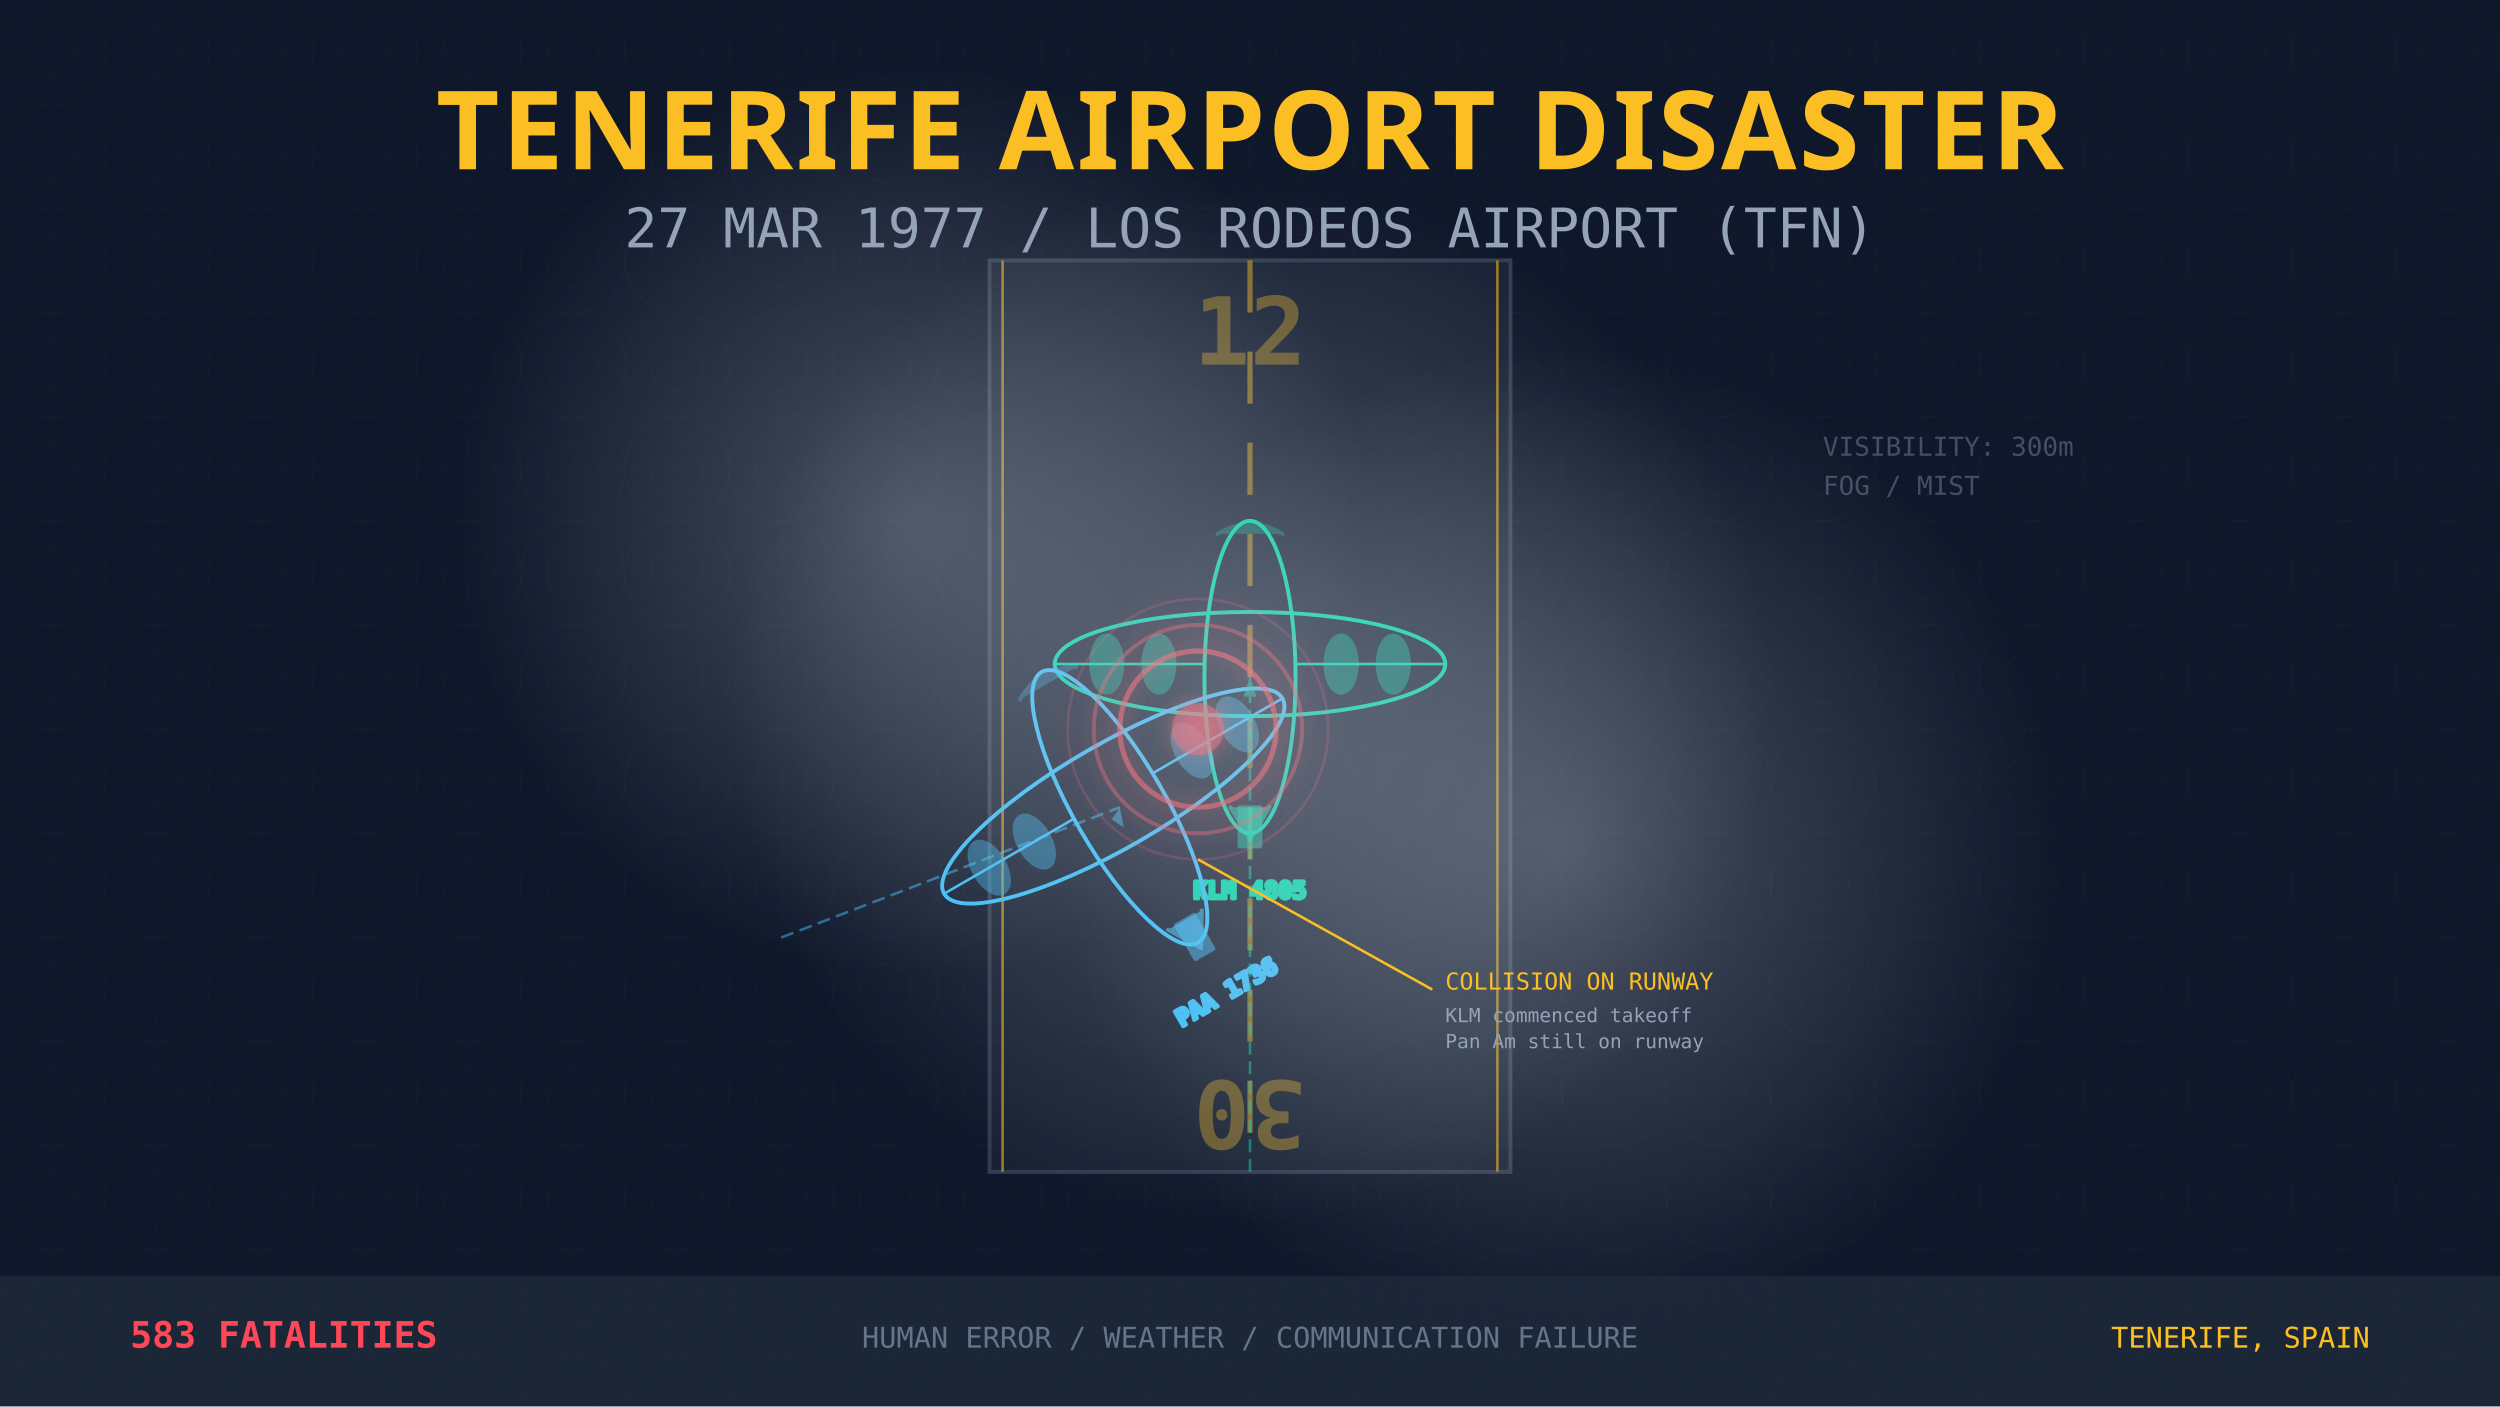
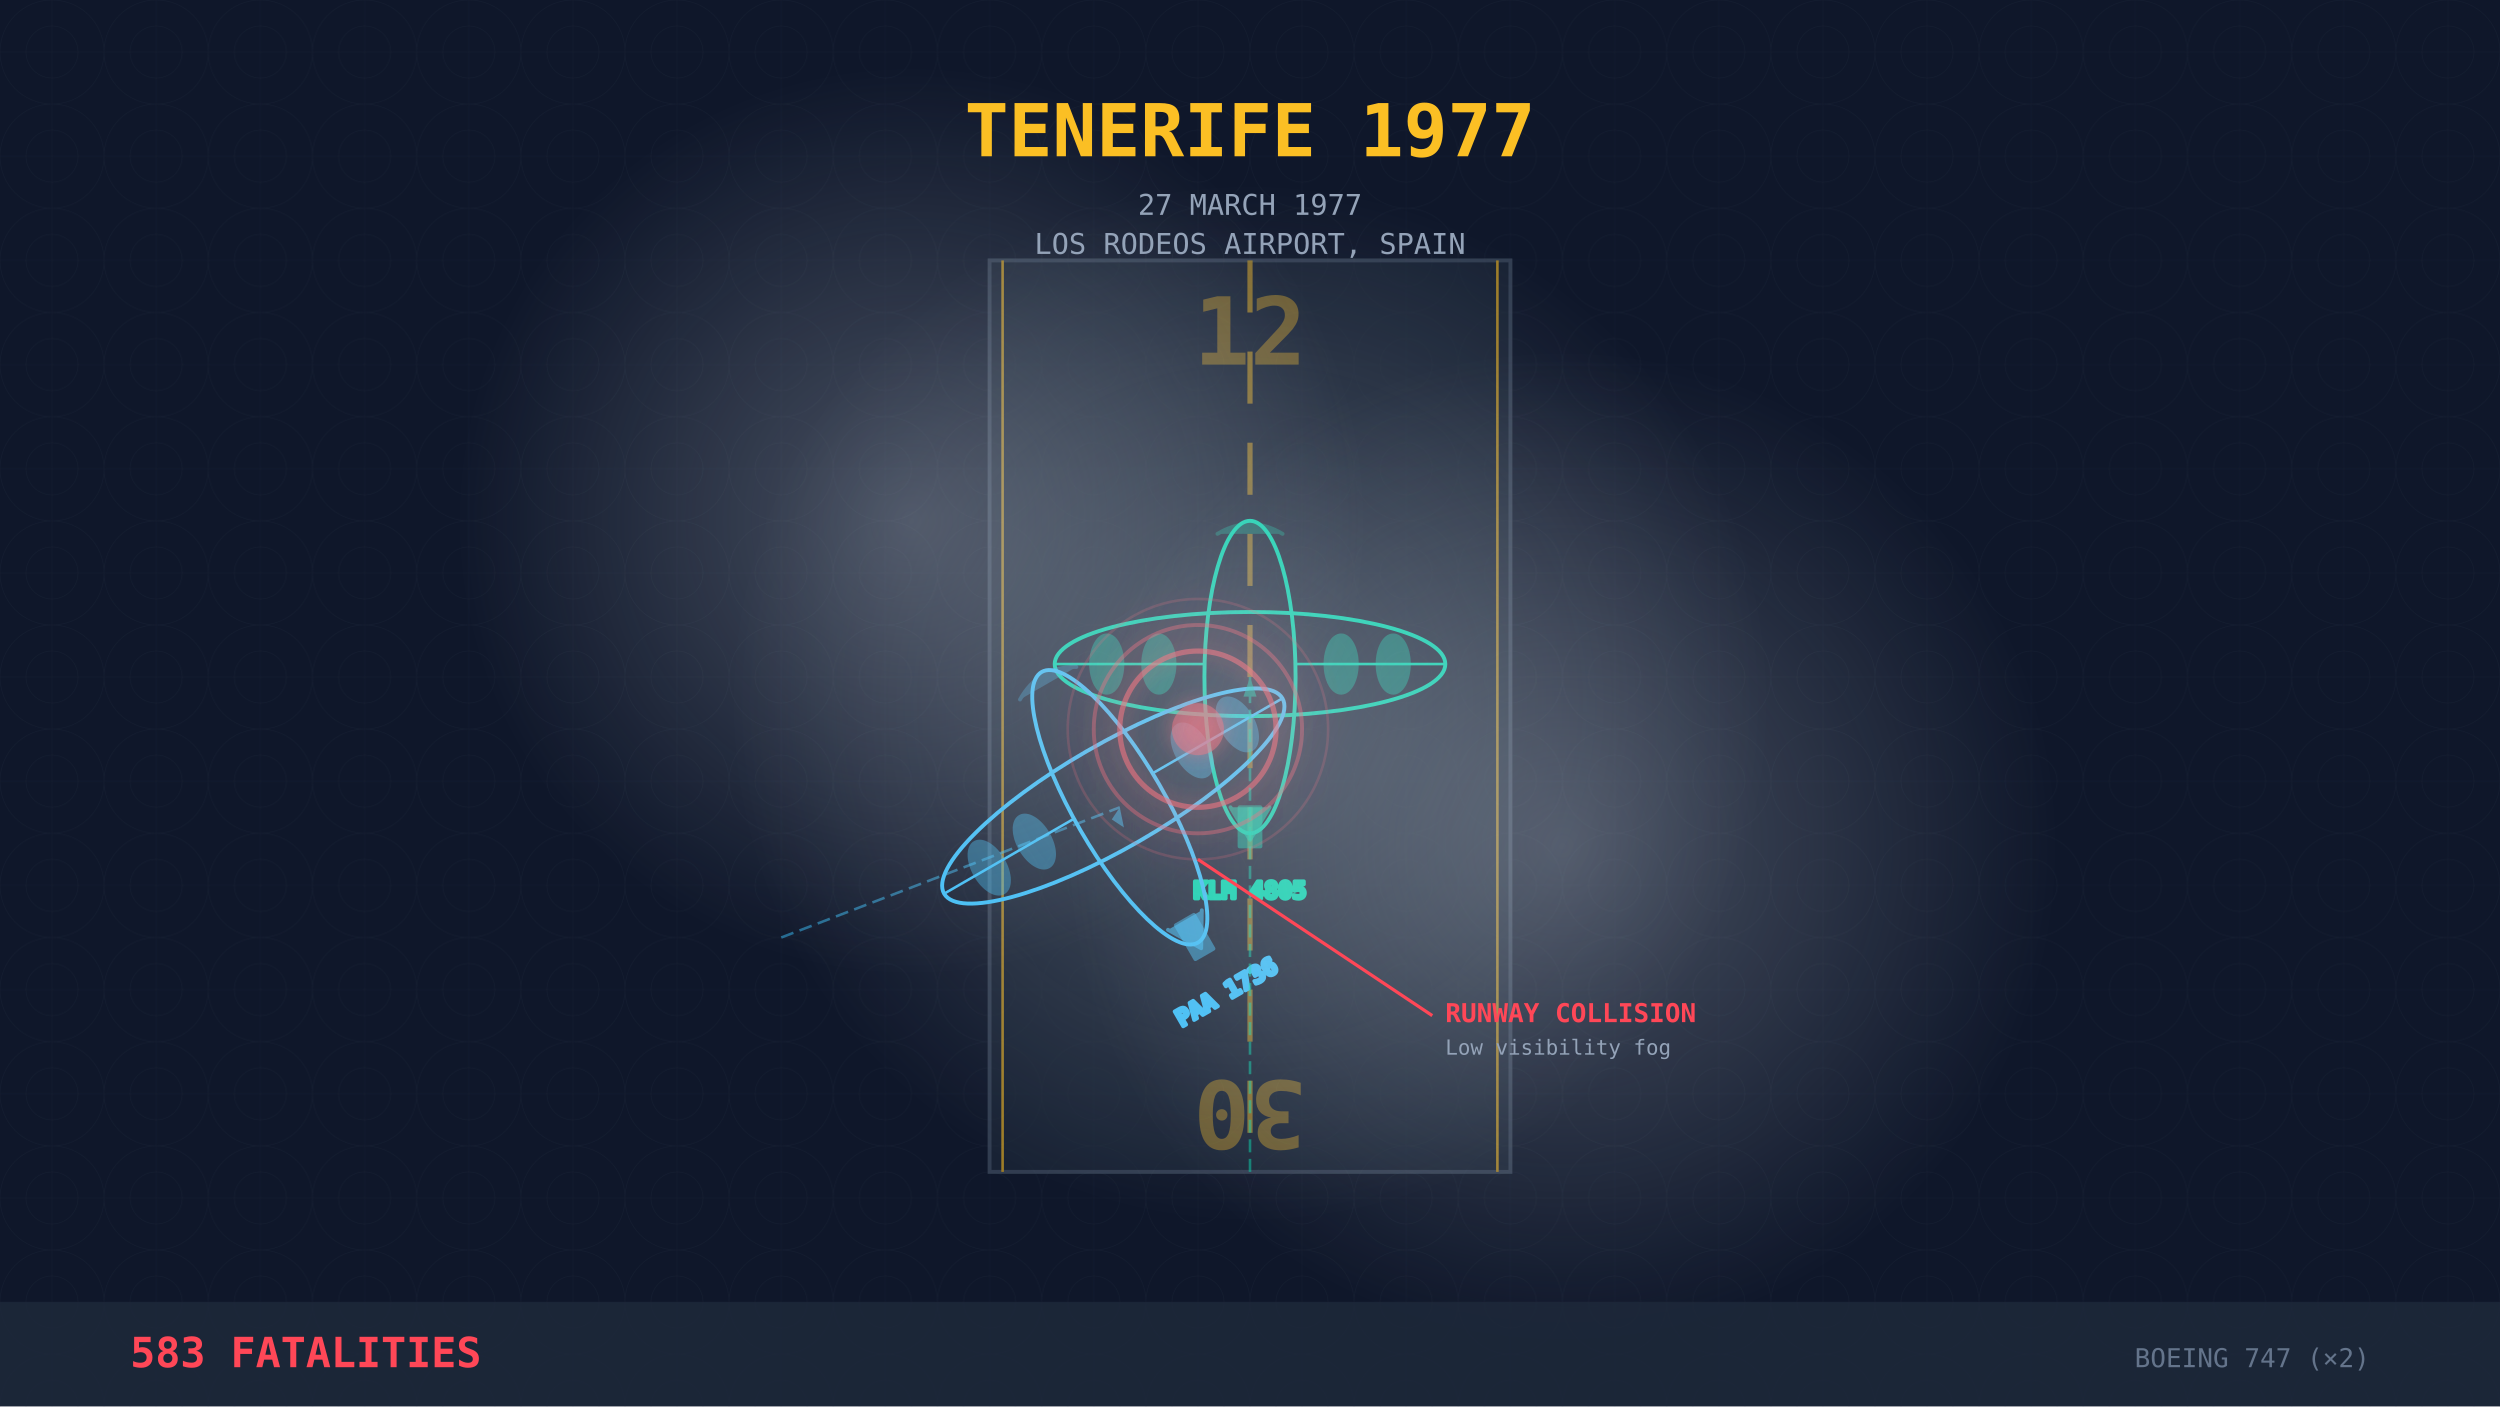
<svg xmlns="http://www.w3.org/2000/svg" width="1920" height="1080" viewBox="0 0 1920 1080">
  <rect width="1920" height="1080" fill="#0f172a" />
  <defs>
    <pattern id="radar-grid" width="80" height="80" patternUnits="userSpaceOnUse">
      <circle cx="40" cy="40" r="40" fill="none" stroke="#1e293b" stroke-width="0.5" opacity="0.4" />
      <circle cx="40" cy="40" r="20" fill="none" stroke="#1e293b" stroke-width="0.5" opacity="0.4" />
      <line x1="40" y1="0" x2="40" y2="80" stroke="#1e293b" stroke-width="0.5" opacity="0.3" />
      <line x1="0" y1="40" x2="80" y2="40" stroke="#1e293b" stroke-width="0.5" opacity="0.3" />
    </pattern>
    <radialGradient id="fog">
      <stop offset="0%" stop-color="#cbd5e1" stop-opacity="0.3" />
      <stop offset="50%" stop-color="#cbd5e1" stop-opacity="0.15" />
      <stop offset="100%" stop-color="#cbd5e1" stop-opacity="0" />
    </radialGradient>
    <filter id="collision-glow">
      <feGaussianBlur stdDeviation="8" result="coloredBlur" />
      <feMerge>
        <feMergeNode in="coloredBlur" />
        <feMergeNode in="SourceGraphic" />
      </feMerge>
    </filter>
  </defs>
  <rect width="1920" height="1080" fill="url(#radar-grid)" />
  <g opacity="0.6">
    <rect x="760" y="200" width="400" height="700" fill="#1e293b" stroke="#475569" stroke-width="3" />
    <line x1="960" y1="200" x2="960" y2="900" stroke="#fbbf24" stroke-width="4" stroke-dasharray="40,30" opacity="0.8" />
    <line x1="770" y1="200" x2="770" y2="900" stroke="#fbbf24" stroke-width="2" />
    <line x1="1150" y1="200" x2="1150" y2="900" stroke="#fbbf24" stroke-width="2" />
    <text x="960" y="280" font-family="monospace" font-size="72" fill="#fbbf24" text-anchor="middle" font-weight="bold" opacity="0.6">12</text>
    <text x="960" y="870" font-family="monospace" font-size="72" fill="#fbbf24" text-anchor="middle" font-weight="bold" opacity="0.6" transform="rotate(180 960 850)">30</text>
  </g>
  <g transform="translate(960, 520) rotate(0)" stroke="#00d4aa" stroke-width="3" fill="none" stroke-linecap="round" stroke-linejoin="round">
    <ellipse cx="0" cy="0" rx="35" ry="120" />
    <path d="M -25,-110 Q 0,-125 25,-110" fill="#00d4aa" opacity="0.3" />
    <ellipse cx="0" cy="-10" rx="150" ry="40" />
    <line x1="-150" y1="-10" x2="-35" y2="-10" stroke-width="2" />
    <line x1="150" y1="-10" x2="35" y2="-10" stroke-width="2" />
    <ellipse cx="-110" cy="-10" rx="12" ry="22" fill="#00d4aa" opacity="0.4" />
    <ellipse cx="-70" cy="-10" rx="12" ry="22" fill="#00d4aa" opacity="0.4" />
    <ellipse cx="70" cy="-10" rx="12" ry="22" fill="#00d4aa" opacity="0.4" />
    <ellipse cx="110" cy="-10" rx="12" ry="22" fill="#00d4aa" opacity="0.4" />
    <path d="M -15,100 L 0,125 L 15,100" fill="#00d4aa" opacity="0.6" />
    <rect x="-8" y="100" width="16" height="30" fill="#00d4aa" opacity="0.5" />
    <text x="0" y="170" font-family="monospace" font-size="18" fill="#00d4aa" text-anchor="middle" font-weight="bold">KLM 4805</text>
  </g>
  <g transform="translate(860, 620) rotate(-30)" stroke="#38bdf8" stroke-width="3" fill="none" stroke-linecap="round" stroke-linejoin="round">
    <ellipse cx="0" cy="0" rx="35" ry="120" />
    <path d="M -25,-110 Q 0,-125 25,-110" fill="#38bdf8" opacity="0.3" />
    <ellipse cx="0" cy="-10" rx="150" ry="40" />
    <line x1="-150" y1="-10" x2="-35" y2="-10" stroke-width="2" />
    <line x1="150" y1="-10" x2="35" y2="-10" stroke-width="2" />
    <ellipse cx="-110" cy="-10" rx="12" ry="22" fill="#38bdf8" opacity="0.4" />
    <ellipse cx="-70" cy="-10" rx="12" ry="22" fill="#38bdf8" opacity="0.4" />
    <ellipse cx="70" cy="-10" rx="12" ry="22" fill="#38bdf8" opacity="0.4" />
    <ellipse cx="110" cy="-10" rx="12" ry="22" fill="#38bdf8" opacity="0.4" />
    <path d="M -15,100 L 0,125 L 15,100" fill="#38bdf8" opacity="0.6" />
    <rect x="-8" y="100" width="16" height="30" fill="#38bdf8" opacity="0.5" />
    <text x="0" y="170" font-family="monospace" font-size="18" fill="#38bdf8" text-anchor="middle" font-weight="bold">PAA 1736</text>
  </g>
  <g filter="url(#collision-glow)">
    <circle cx="920" cy="560" r="60" fill="none" stroke="#ff4757" stroke-width="4" opacity="0.6" />
    <circle cx="920" cy="560" r="80" fill="none" stroke="#ff4757" stroke-width="3" opacity="0.4" />
    <circle cx="920" cy="560" r="100" fill="none" stroke="#ff4757" stroke-width="2" opacity="0.2" />
    <circle cx="920" cy="560" r="20" fill="#ff4757" opacity="0.5" />
  </g>
  <g stroke-width="2" stroke-dasharray="10,5" opacity="0.5">
    <path d="M 960,900 L 960,520" stroke="#00d4aa" fill="none" />
    <polygon points="960,520 955,535 965,535" fill="#00d4aa" />
    <path d="M 600,720 L 860,620" stroke="#38bdf8" fill="none" />
    <polygon points="860,620 850,625 855,635" fill="#38bdf8" transform="rotate(-30 860 620)" />
  </g>
  <circle cx="960" cy="540" r="400" fill="url(#fog)" />
  <circle cx="700" cy="400" r="350" fill="url(#fog)" />
  <circle cx="1200" cy="650" r="380" fill="url(#fog)" />
-   <g opacity="0.4">
-     <text x="1400" y="350" font-family="monospace" font-size="20" fill="#94a3b8">
-       VISIBILITY: 300m
-     </text>
-     <text x="1400" y="380" font-family="monospace" font-size="20" fill="#94a3b8">
-       FOG / MIST
-     </text>
+   <g font-family="monospace" text-anchor="middle">
+     <text x="960" y="120" font-size="56" fill="#fbbf24" font-weight="bold">TENERIFE 1977</text>
+     <text x="960" y="165" font-size="22" fill="#94a3b8">27 MARCH 1977</text>
+     <text x="960" y="195" font-size="22" fill="#94a3b8">LOS RODEOS AIRPORT, SPAIN</text>
  </g>
-   <g font-family="system-ui, sans-serif">
-     <text x="960" y="130" font-size="84" font-weight="bold" fill="#fbbf24" text-anchor="middle" letter-spacing="2">
-       TENERIFE AIRPORT DISASTER
-     </text>
-     <text x="960" y="190" font-size="42" fill="#94a3b8" text-anchor="middle" font-family="monospace">
-       27 MAR 1977 / LOS RODEOS AIRPORT (TFN)
-     </text>
+   <g font-family="monospace" fill="#ff4757">
+     <line x1="920" y1="660" x2="1100" y2="780" stroke="#ff4757" stroke-width="2.5" />
+     <text x="1110" y="785" font-size="20" font-weight="bold">RUNWAY COLLISION</text>
+     <text x="1110" y="810" font-size="16" fill="#94a3b8">Low visibility fog</text>
  </g>
  <g>
-     <rect x="0" y="980" width="1920" height="100" fill="#1e293b" opacity="0.8" />
-     <text x="100" y="1035" font-family="monospace" font-size="28" fill="#ff4757" font-weight="bold">
-       583 FATALITIES
-     </text>
-     <text x="960" y="1035" font-family="monospace" font-size="22" fill="#64748b" text-anchor="middle">
-       HUMAN ERROR / WEATHER / COMMUNICATION FAILURE
-     </text>
-     <text x="1820" y="1035" font-family="monospace" font-size="22" fill="#fbbf24" text-anchor="end">
-       TENERIFE, SPAIN
-     </text>
-   </g>
-   <g font-family="monospace" fill="#fbbf24" font-size="18">
-     <line x1="920" y1="660" x2="1100" y2="760" stroke="#fbbf24" stroke-width="2" />
-     <text x="1110" y="760">COLLISION ON RUNWAY</text>
-     <text x="1110" y="785" font-size="15" fill="#94a3b8">KLM commenced takeoff</text>
-     <text x="1110" y="805" font-size="15" fill="#94a3b8">Pan Am still on runway</text>
+     <rect x="0" y="1000" width="1920" height="80" fill="#1e293b" opacity="0.8" />
+     <text x="100" y="1050" font-family="monospace" font-size="32" fill="#ff4757" font-weight="bold">583 FATALITIES</text>
+     <text x="1820" y="1050" font-family="monospace" font-size="20" fill="#64748b" text-anchor="end">BOEING 747 (×2)</text>
  </g>
</svg>
